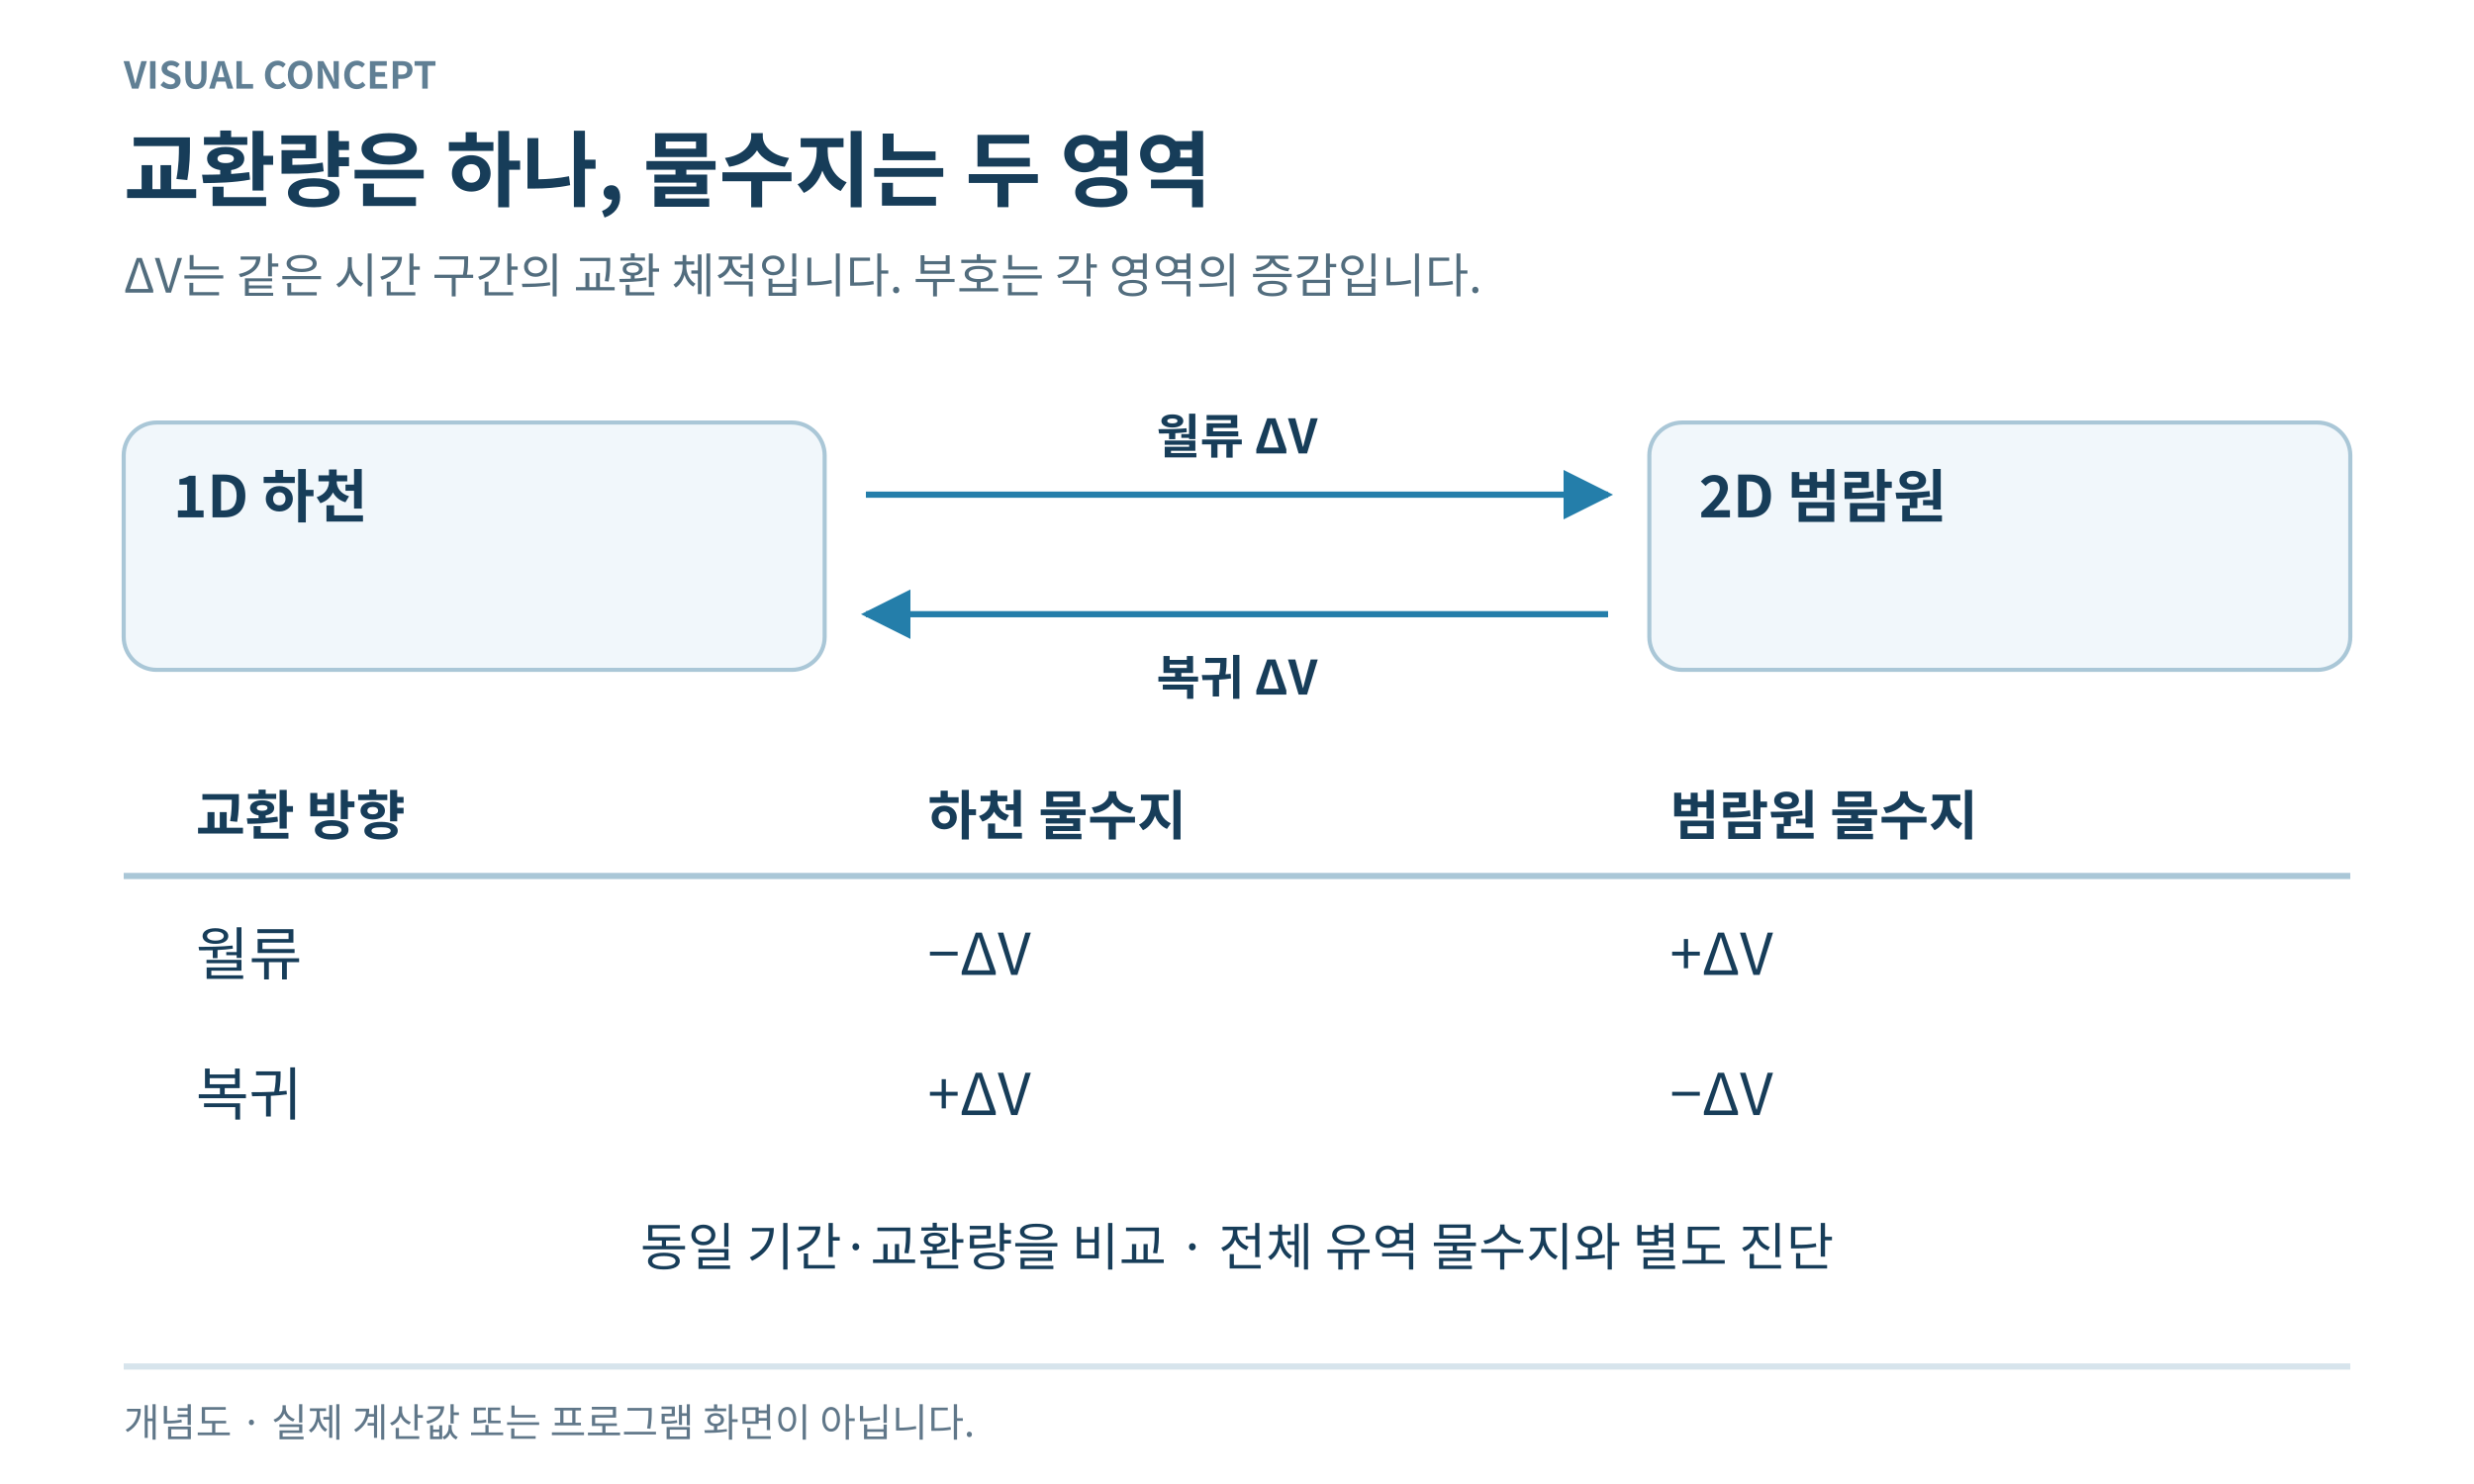
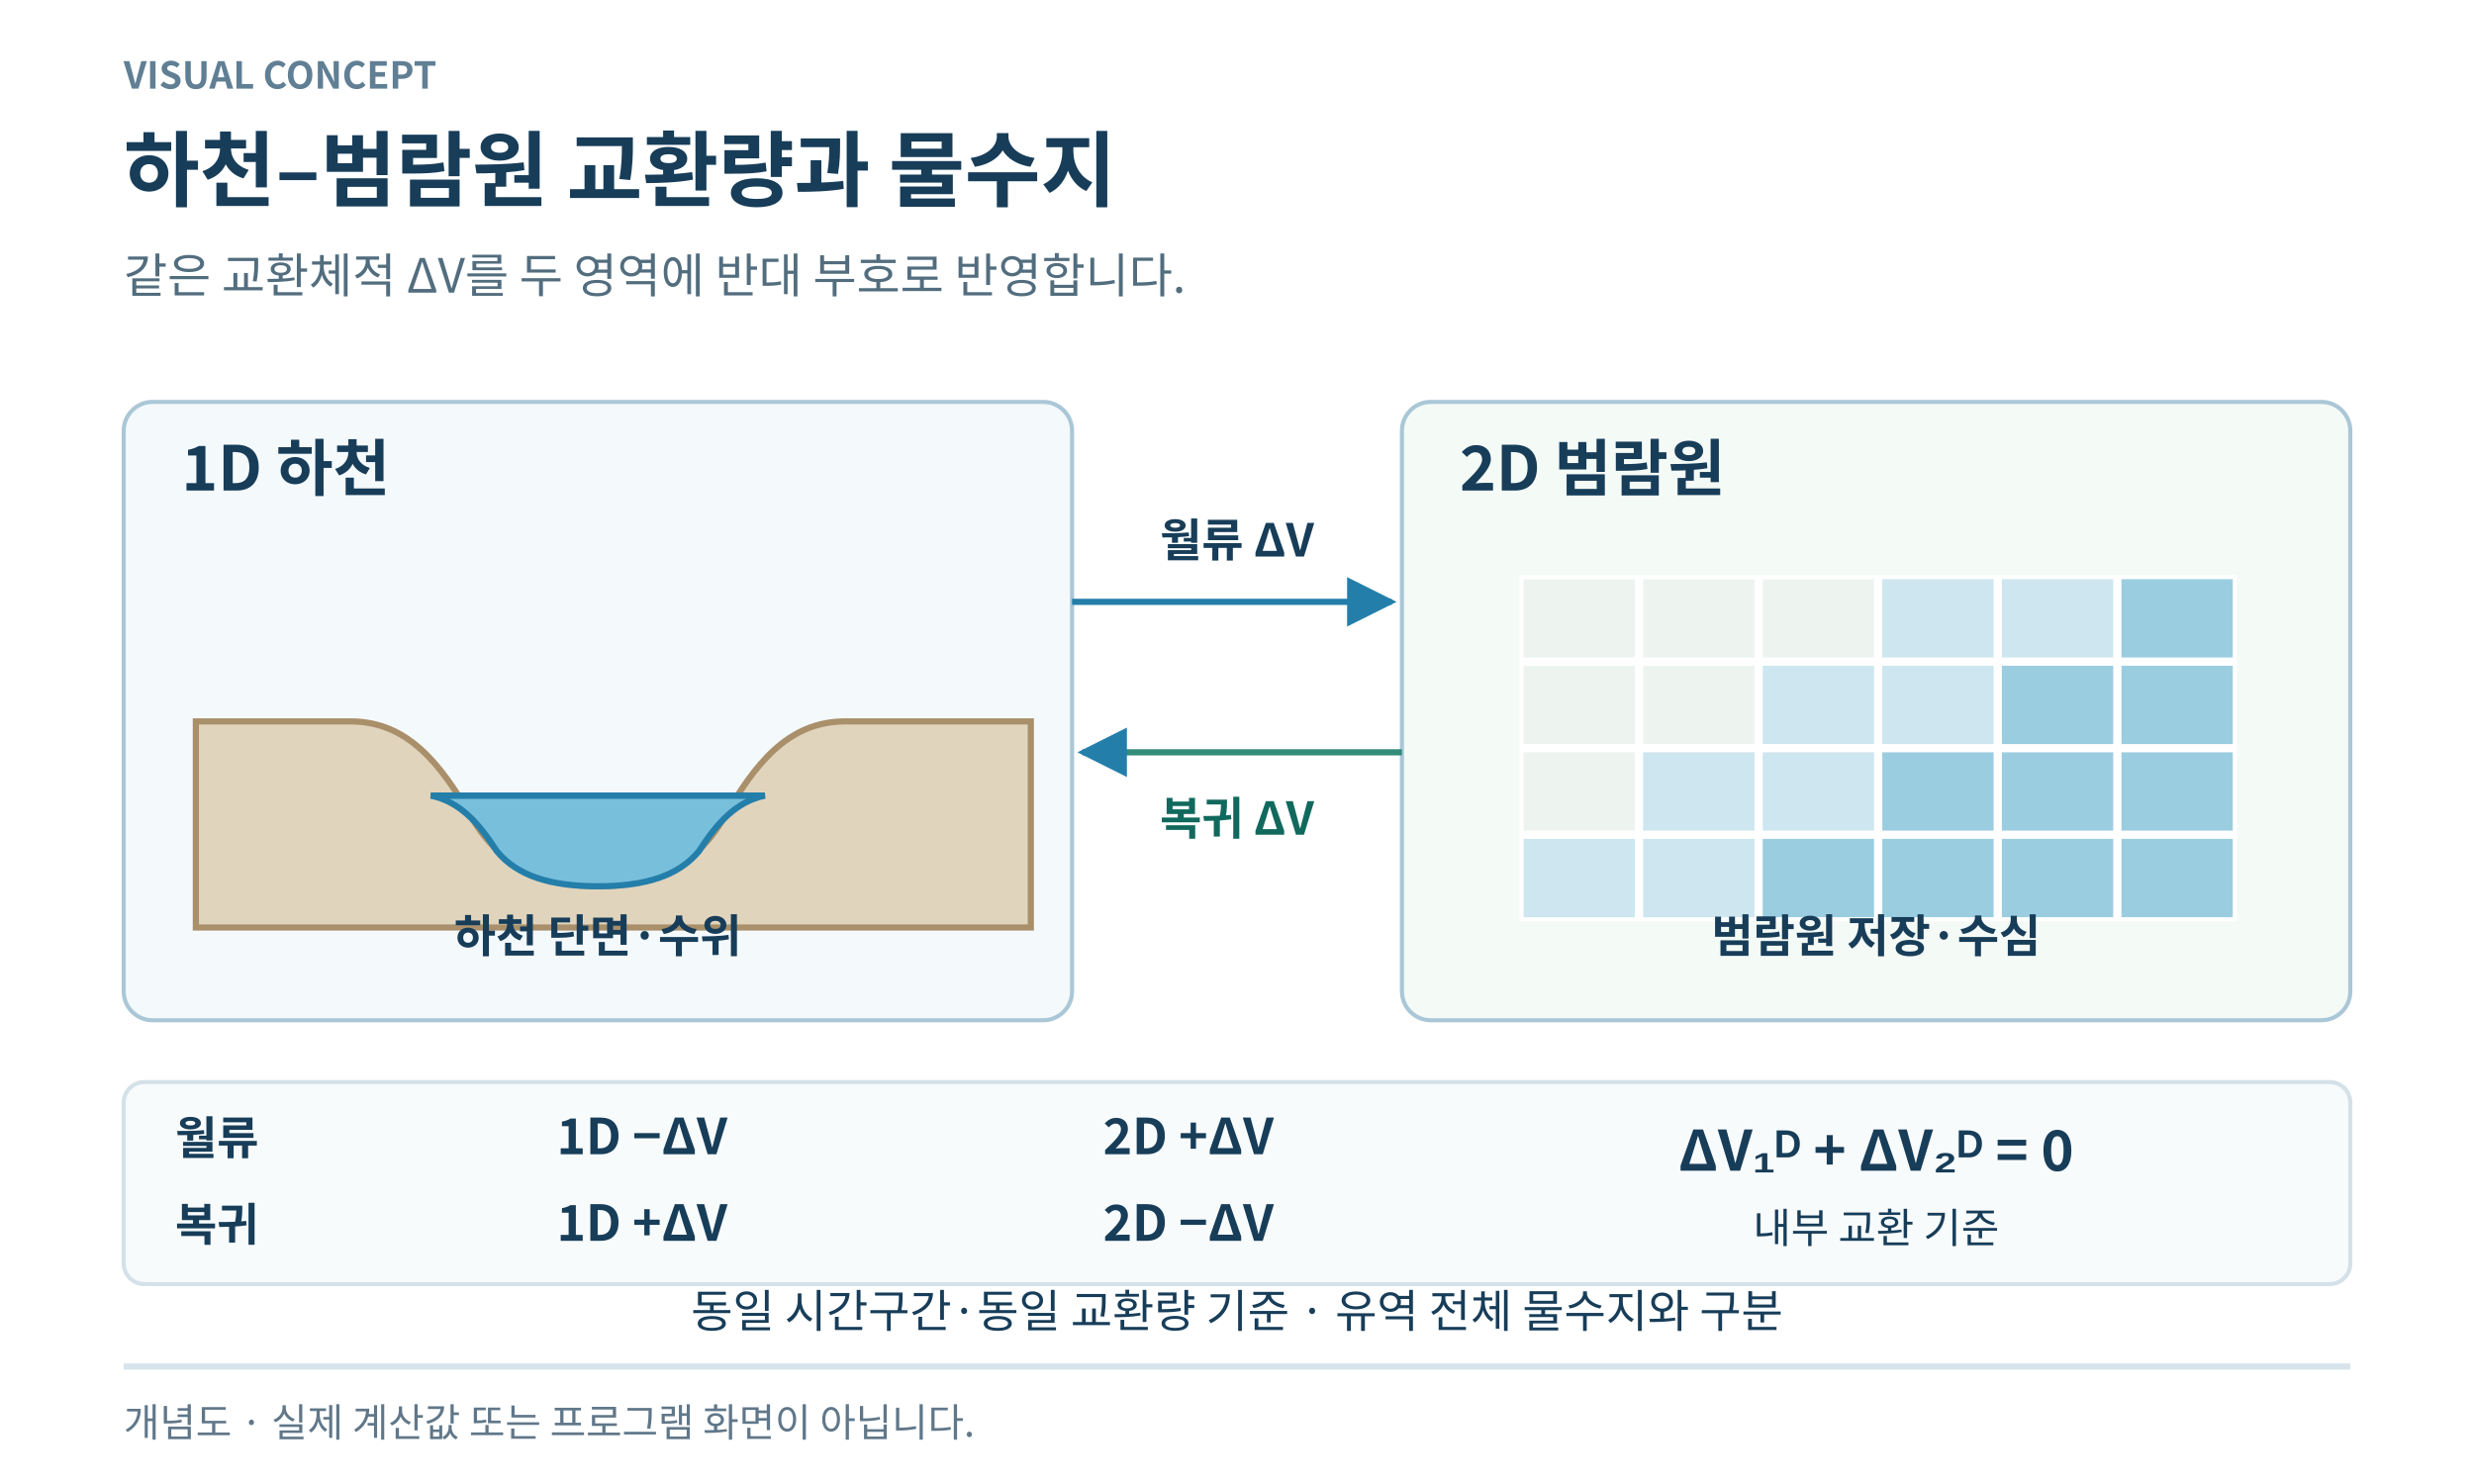
<svg xmlns="http://www.w3.org/2000/svg" width="1200" height="720" viewBox="0 0 1200 720" role="img" aria-labelledby="title desc">
  <defs>
    <marker id="arrow" viewBox="0 0 10 10" refX="9" refY="5" markerWidth="8" markerHeight="8" orient="auto-start-reverse">
      <path d="M0 0 10 5 0 10Z" fill="#247eaa" />
    </marker>
    <pattern id="missing" width="12" height="12" patternUnits="userSpaceOnUse">
      <path d="M-3 3 3-3 M0 12 12 0 M9 15 15 9" stroke="#b2bdc5" stroke-width="2" />
    </pattern>
  </defs>
  <rect width="1200" height="720" fill="#fff" />
  <g font-family="Noto Sans CJK KR,Noto Sans KR,Malgun Gothic,Arial,sans-serif">
    <text x="60" y="43" font-size="18" font-weight="600" text-anchor="start" fill="#607f94">VISUAL CONCEPT</text>
-     <text x="60" y="97" font-size="40" font-weight="700" text-anchor="start" fill="#173d59">교환량은 하나, 물수지는 두 영역</text>
-     <text x="60" y="142" font-size="23" font-weight="400" text-anchor="start" fill="#526d7e">ΔV는 같은 시간 구간의 교환 체적입니다. 부호는 각 영역의 증감입니다.</text>
-     <rect x="60" y="205" width="340" height="120" rx="16" fill="#f1f7fb" stroke="#aac7d7" stroke-width="2" />
-     <text x="84" y="251" font-size="28" font-weight="700" text-anchor="start" fill="#173d59">1D 하천</text>
-     <rect x="800" y="205" width="340" height="120" rx="16" fill="#f1f7fb" stroke="#aac7d7" stroke-width="2" />
-     <text x="824" y="251" font-size="28" font-weight="700" text-anchor="start" fill="#173d59">2D 범람원</text>
-     <line x1="420" y1="240" x2="780" y2="240" stroke="#247eaa" stroke-width="3" marker-end="url(#arrow)" />
-     <text x="600" y="220" font-size="23" font-weight="600" text-anchor="middle" fill="#173d59">월류 ΔV</text>
-     <line x1="780" y1="298" x2="420" y2="298" stroke="#247eaa" stroke-width="3" marker-end="url(#arrow)" />
-     <text x="600" y="337" font-size="23" font-weight="600" text-anchor="middle" fill="#173d59">복귀 ΔV</text>
-     <text x="95" y="405" font-size="26" font-weight="700" text-anchor="start" fill="#173d59">교환 방향</text>
-     <text x="450" y="405" font-size="26" font-weight="700" text-anchor="start" fill="#173d59">하천 물수지</text>
-     <text x="810" y="405" font-size="26" font-weight="700" text-anchor="start" fill="#173d59">범람원 물수지</text>
-     <text x="95" y="473" font-size="28" font-weight="400" text-anchor="start" fill="#173d59">월류</text>
-     <text x="450" y="473" font-size="28" font-weight="400" text-anchor="start" fill="#173d59">−ΔV</text>
-     <text x="810" y="473" font-size="28" font-weight="400" text-anchor="start" fill="#173d59">+ΔV</text>
-     <text x="95" y="541" font-size="28" font-weight="400" text-anchor="start" fill="#173d59">복귀</text>
-     <text x="450" y="541" font-size="28" font-weight="400" text-anchor="start" fill="#173d59">+ΔV</text>
-     <text x="810" y="541" font-size="28" font-weight="400" text-anchor="start" fill="#173d59">−ΔV</text>
-     <line x1="60" y1="425" x2="1140" y2="425" stroke="#aac7d7" stroke-width="3" />
-     <text x="600" y="614" font-size="25" font-weight="500" text-anchor="middle" fill="#173d59">동일 기간·교환량을 비교 · 전체 유역 물수지와 별도 진단</text>
+     <text x="60" y="97" font-size="40" font-weight="700" text-anchor="start" fill="#173d59">하천–범람원 교환량과 물수지</text>
+     <text x="60" y="142" font-size="23" font-weight="400" text-anchor="start" fill="#526d7e">같은 교환체적 ΔV를 두 영역에 반대 부호로 반영합니다.</text>
+     <rect x="60" y="195" width="460" height="300" rx="14" fill="#f4f9fc" stroke="#aac7d7" stroke-width="2" />
+     <rect x="680" y="195" width="460" height="300" rx="14" fill="#f4faf6" stroke="#aac7d7" stroke-width="2" />
+     <text x="88" y="238" font-size="30" font-weight="700" text-anchor="start" fill="#173d59">1D 하천</text>
+     <text x="708" y="238" font-size="30" font-weight="700" text-anchor="start" fill="#173d59">2D 범람원</text>
+     <path d="M95 450V350H170C198 350 214 371 229 397C243 421 265 430 290 430C315 430 337 421 351 397C366 371 382 350 410 350H500V450Z" fill="#e1d4bd" stroke="#a98f6a" stroke-width="3" />
+     <path d="M209 386H371C357 389 348 399 339 413C329 425 313 430 290 430C267 430 251 425 241 413C232 399 223 389 209 386Z" fill="#78bfdc" stroke="#247eaa" stroke-width="3" />
+     <line x1="209" y1="386" x2="371" y2="386" stroke="#247eaa" stroke-width="3" />
+     <text x="290" y="462" font-size="22" font-weight="600" text-anchor="middle" fill="#173d59">하천 단면·수위</text>
+     <rect x="738" y="280" width="56" height="40" rx="0" fill="#edf4ef" stroke="#fff" stroke-width="2" />
+     <rect x="796" y="280" width="56" height="40" rx="0" fill="#edf4ef" stroke="#fff" stroke-width="2" />
+     <rect x="854" y="280" width="56" height="40" rx="0" fill="#edf4ef" stroke="#fff" stroke-width="2" />
+     <rect x="912" y="280" width="56" height="40" rx="0" fill="#cde6ef" stroke="#fff" stroke-width="2" />
+     <rect x="970" y="280" width="56" height="40" rx="0" fill="#cde6ef" stroke="#fff" stroke-width="2" />
+     <rect x="1028" y="280" width="56" height="40" rx="0" fill="#9bcde0" stroke="#fff" stroke-width="2" />
+     <rect x="738" y="322" width="56" height="40" rx="0" fill="#edf4ef" stroke="#fff" stroke-width="2" />
+     <rect x="796" y="322" width="56" height="40" rx="0" fill="#edf4ef" stroke="#fff" stroke-width="2" />
+     <rect x="854" y="322" width="56" height="40" rx="0" fill="#cde6ef" stroke="#fff" stroke-width="2" />
+     <rect x="912" y="322" width="56" height="40" rx="0" fill="#cde6ef" stroke="#fff" stroke-width="2" />
+     <rect x="970" y="322" width="56" height="40" rx="0" fill="#9bcde0" stroke="#fff" stroke-width="2" />
+     <rect x="1028" y="322" width="56" height="40" rx="0" fill="#9bcde0" stroke="#fff" stroke-width="2" />
+     <rect x="738" y="364" width="56" height="40" rx="0" fill="#edf4ef" stroke="#fff" stroke-width="2" />
+     <rect x="796" y="364" width="56" height="40" rx="0" fill="#cde6ef" stroke="#fff" stroke-width="2" />
+     <rect x="854" y="364" width="56" height="40" rx="0" fill="#cde6ef" stroke="#fff" stroke-width="2" />
+     <rect x="912" y="364" width="56" height="40" rx="0" fill="#9bcde0" stroke="#fff" stroke-width="2" />
+     <rect x="970" y="364" width="56" height="40" rx="0" fill="#9bcde0" stroke="#fff" stroke-width="2" />
+     <rect x="1028" y="364" width="56" height="40" rx="0" fill="#9bcde0" stroke="#fff" stroke-width="2" />
+     <rect x="738" y="406" width="56" height="40" rx="0" fill="#cde6ef" stroke="#fff" stroke-width="2" />
+     <rect x="796" y="406" width="56" height="40" rx="0" fill="#cde6ef" stroke="#fff" stroke-width="2" />
+     <rect x="854" y="406" width="56" height="40" rx="0" fill="#9bcde0" stroke="#fff" stroke-width="2" />
+     <rect x="912" y="406" width="56" height="40" rx="0" fill="#9bcde0" stroke="#fff" stroke-width="2" />
+     <rect x="970" y="406" width="56" height="40" rx="0" fill="#9bcde0" stroke="#fff" stroke-width="2" />
+     <rect x="1028" y="406" width="56" height="40" rx="0" fill="#9bcde0" stroke="#fff" stroke-width="2" />
+     <text x="910" y="462" font-size="22" font-weight="600" text-anchor="middle" fill="#173d59">범람원 저장·수심</text>
+     <line x1="520" y1="292" x2="675" y2="292" stroke="#247eaa" stroke-width="3" marker-end="url(#arrow)" />
+     <text x="600" y="270" font-size="22" font-weight="700" text-anchor="middle" fill="#173d59">월류 ΔV</text>
+     <line x1="680" y1="365" x2="525" y2="365" stroke="#328c79" stroke-width="3" marker-end="url(#arrow)" />
+     <text x="600" y="405" font-size="22" font-weight="700" text-anchor="middle" fill="#11695d">복귀 ΔV</text>
+     <rect x="60" y="525" width="1080" height="98" rx="10" fill="#f8fbfc" stroke="#d4e1e8" stroke-width="2" />
+     <text x="85" y="560" font-size="22" font-weight="700" text-anchor="start" fill="#173d59">월류</text>
+     <text x="270" y="560" font-size="24" font-weight="700" text-anchor="start" fill="#173d59">1D  −ΔV</text>
+     <text x="535" y="560" font-size="24" font-weight="700" text-anchor="start" fill="#173d59">2D  +ΔV</text>
+     <text x="85" y="602" font-size="22" font-weight="700" text-anchor="start" fill="#173d59">복귀</text>
+     <text x="270" y="602" font-size="24" font-weight="700" text-anchor="start" fill="#173d59">1D  +ΔV</text>
+     <text x="535" y="602" font-size="24" font-weight="700" text-anchor="start" fill="#173d59">2D  −ΔV</text>
+     <text x="910" y="568" font-size="27" font-weight="700" text-anchor="middle" fill="#173d59">ΔV₁ᴰ + ΔV₂ᴰ = 0</text>
+     <text x="910" y="603" font-size="20" font-weight="500" text-anchor="middle" fill="#173d59">내부 교환 기준</text>
+     <text x="600" y="644" font-size="22" font-weight="500" text-anchor="middle" fill="#173d59">동일 시간구간·동일 교환량 기준 · 유역 전체 물수지와 구분</text>
    <line x1="60" y1="663" x2="1140" y2="663" stroke="#d7e4ec" stroke-width="3" />
    <text x="60" y="697" font-size="19" font-weight="400" text-anchor="start" fill="#607789">개념도 · 실제 계산값 또는 프로그램 화면이 아닙니다.</text>
  </g>
</svg>
